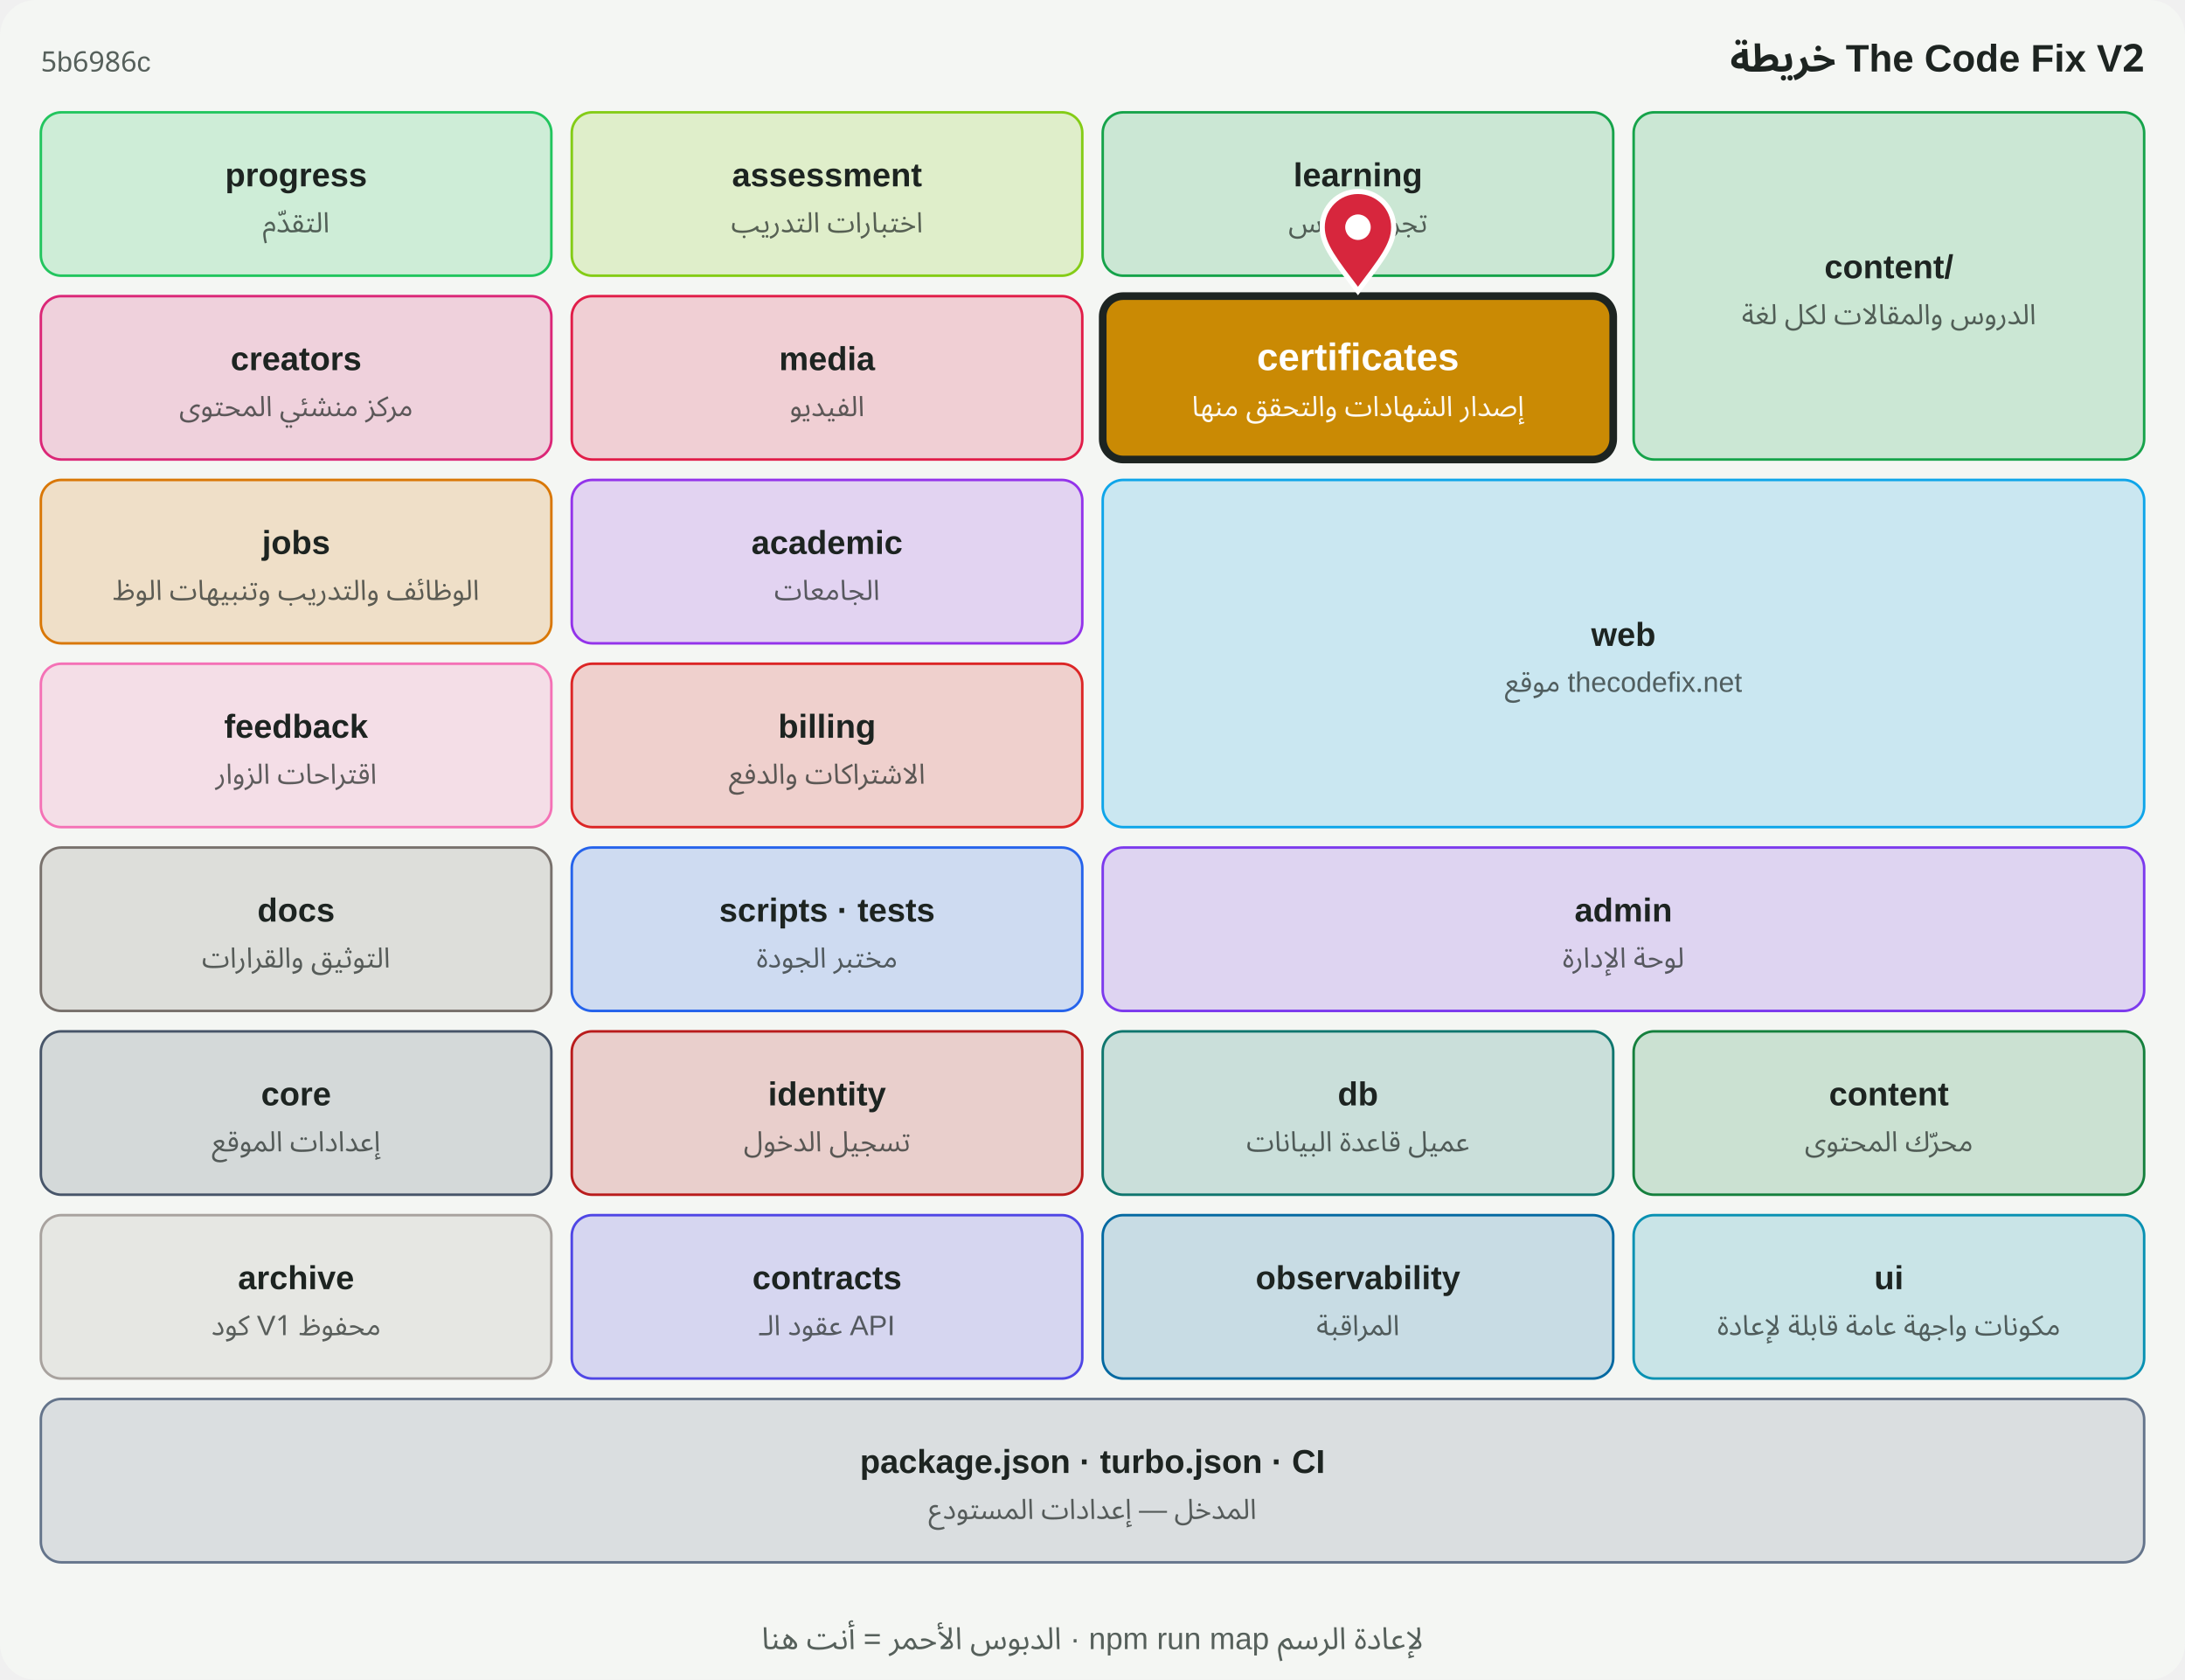
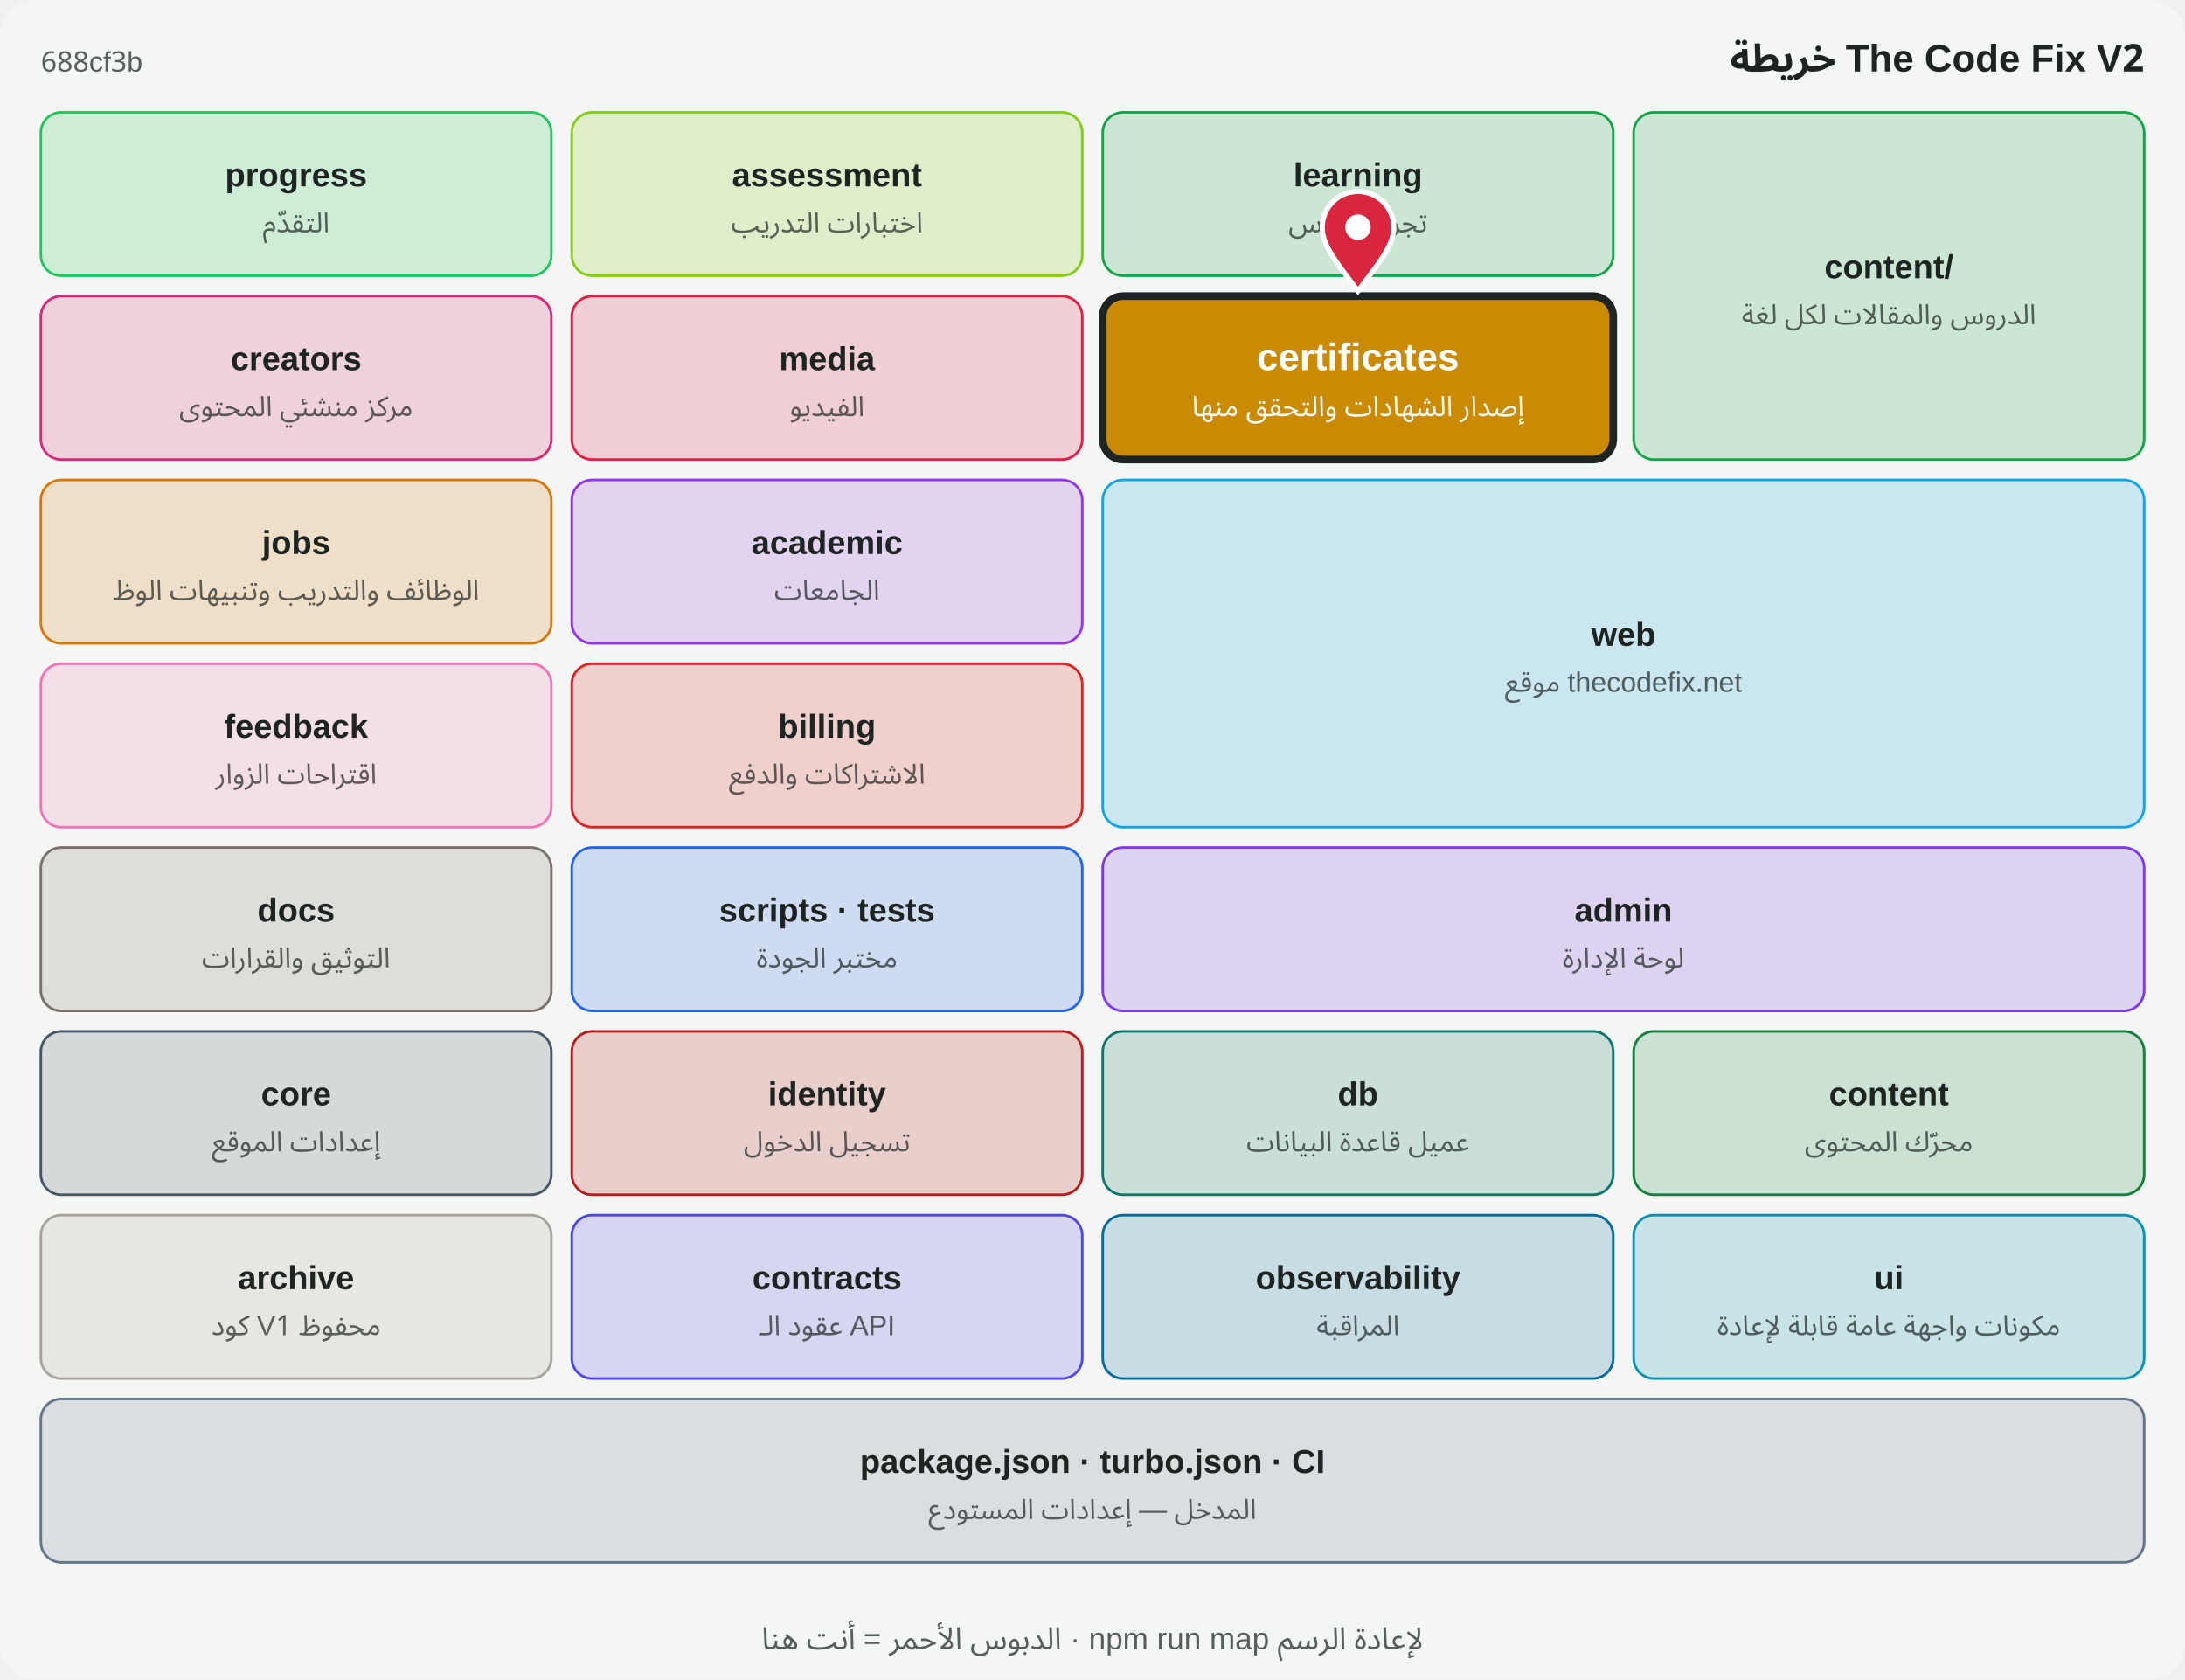
<svg xmlns="http://www.w3.org/2000/svg" viewBox="0 0 856 658" width="856" height="658" font-family="'Segoe UI', Tahoma, 'Noto Sans Arabic', Arial, sans-serif" role="img" aria-label="خريطة مشروع The Code Fix — إصدار الشهادات والتحقق منها (@tcf/certificates)">
  <rect width="856" height="658" rx="14" fill="#f4f6f3" />
  <text x="840" y="28" text-anchor="end" font-size="15" font-weight="700" fill="#1d2421">خريطة The Code Fix V2</text>
-   <text x="16" y="28" font-size="11" fill="#56605b">5b6986c</text>
+   <text x="16" y="28" font-size="11" fill="#56605b">688cf3b</text>
  <g>
    <rect x="640" y="44" width="200" height="136" rx="8" fill="#16a34a" fill-opacity="0.18" stroke="#16a34a" stroke-width="1" />
    <text x="740" y="109" text-anchor="middle" font-size="13" font-weight="600" fill="#1d2421">content/</text>
    <text x="740" y="127" text-anchor="middle" font-size="11" fill="#1d2421" fill-opacity="0.7">الدروس والمقالات لكل لغة</text>
  </g>
  <g>
    <rect x="432" y="44" width="200" height="64" rx="8" fill="#16a34a" fill-opacity="0.18" stroke="#16a34a" stroke-width="1" />
    <text x="532" y="73" text-anchor="middle" font-size="13" font-weight="600" fill="#1d2421">learning</text>
    <text x="532" y="91" text-anchor="middle" font-size="11" fill="#1d2421" fill-opacity="0.7">تجربة الدرس</text>
  </g>
  <g>
    <rect x="224" y="44" width="200" height="64" rx="8" fill="#84cc16" fill-opacity="0.18" stroke="#84cc16" stroke-width="1" />
    <text x="324" y="73" text-anchor="middle" font-size="13" font-weight="600" fill="#1d2421">assessment</text>
    <text x="324" y="91" text-anchor="middle" font-size="11" fill="#1d2421" fill-opacity="0.7">اختبارات التدريب</text>
  </g>
  <g>
    <rect x="16" y="44" width="200" height="64" rx="8" fill="#22c55e" fill-opacity="0.18" stroke="#22c55e" stroke-width="1" />
    <text x="116" y="73" text-anchor="middle" font-size="13" font-weight="600" fill="#1d2421">progress</text>
    <text x="116" y="91" text-anchor="middle" font-size="11" fill="#1d2421" fill-opacity="0.7">التقدّم</text>
  </g>
  <g>
    <rect x="432" y="116" width="200" height="64" rx="8" fill="#ca8a04" fill-opacity="1" stroke="#1d2421" stroke-width="3" />
    <text x="532" y="145" text-anchor="middle" font-size="15" font-weight="700" fill="#ffffff">certificates</text>
    <text x="532" y="163" text-anchor="middle" font-size="11" fill="#ffffff" fill-opacity="0.95">إصدار الشهادات والتحقق منها</text>
  </g>
  <path d="M532 114 c-9 -12 -14 -18 -14 -25 a14 14 0 0 1 28 0 c0 7 -5 13 -14 25z" fill="#d7263d" stroke="#fff" stroke-width="2" />
  <circle cx="532" cy="89" r="5" fill="#fff" />
  <g>
    <rect x="224" y="116" width="200" height="64" rx="8" fill="#e11d48" fill-opacity="0.18" stroke="#e11d48" stroke-width="1" />
    <text x="324" y="145" text-anchor="middle" font-size="13" font-weight="600" fill="#1d2421">media</text>
    <text x="324" y="163" text-anchor="middle" font-size="11" fill="#1d2421" fill-opacity="0.7">الفيديو</text>
  </g>
  <g>
    <rect x="16" y="116" width="200" height="64" rx="8" fill="#db2777" fill-opacity="0.18" stroke="#db2777" stroke-width="1" />
    <text x="116" y="145" text-anchor="middle" font-size="13" font-weight="600" fill="#1d2421">creators</text>
    <text x="116" y="163" text-anchor="middle" font-size="11" fill="#1d2421" fill-opacity="0.7">مركز منشئي المحتوى</text>
  </g>
  <g>
    <rect x="432" y="188" width="408" height="136" rx="8" fill="#0ea5e9" fill-opacity="0.18" stroke="#0ea5e9" stroke-width="1" />
    <text x="636" y="253" text-anchor="middle" font-size="13" font-weight="600" fill="#1d2421">web</text>
    <text x="636" y="271" text-anchor="middle" font-size="11" fill="#1d2421" fill-opacity="0.7">موقع thecodefix.net</text>
  </g>
  <g>
    <rect x="224" y="188" width="200" height="64" rx="8" fill="#9333ea" fill-opacity="0.18" stroke="#9333ea" stroke-width="1" />
    <text x="324" y="217" text-anchor="middle" font-size="13" font-weight="600" fill="#1d2421">academic</text>
    <text x="324" y="235" text-anchor="middle" font-size="11" fill="#1d2421" fill-opacity="0.7">الجامعات</text>
  </g>
  <g>
    <rect x="16" y="188" width="200" height="64" rx="8" fill="#d97706" fill-opacity="0.18" stroke="#d97706" stroke-width="1" />
    <text x="116" y="217" text-anchor="middle" font-size="13" font-weight="600" fill="#1d2421">jobs</text>
    <text x="116" y="235" text-anchor="middle" font-size="11" fill="#1d2421" fill-opacity="0.7">الوظائف والتدريب وتنبيهات الوظ</text>
  </g>
  <g>
    <rect x="224" y="260" width="200" height="64" rx="8" fill="#dc2626" fill-opacity="0.18" stroke="#dc2626" stroke-width="1" />
    <text x="324" y="289" text-anchor="middle" font-size="13" font-weight="600" fill="#1d2421">billing</text>
    <text x="324" y="307" text-anchor="middle" font-size="11" fill="#1d2421" fill-opacity="0.7">الاشتراكات والدفع</text>
  </g>
  <g>
    <rect x="16" y="260" width="200" height="64" rx="8" fill="#f472b6" fill-opacity="0.18" stroke="#f472b6" stroke-width="1" />
    <text x="116" y="289" text-anchor="middle" font-size="13" font-weight="600" fill="#1d2421">feedback</text>
    <text x="116" y="307" text-anchor="middle" font-size="11" fill="#1d2421" fill-opacity="0.7">اقتراحات الزوار</text>
  </g>
  <g>
    <rect x="432" y="332" width="408" height="64" rx="8" fill="#7c3aed" fill-opacity="0.18" stroke="#7c3aed" stroke-width="1" />
    <text x="636" y="361" text-anchor="middle" font-size="13" font-weight="600" fill="#1d2421">admin</text>
    <text x="636" y="379" text-anchor="middle" font-size="11" fill="#1d2421" fill-opacity="0.7">لوحة الإدارة</text>
  </g>
  <g>
    <rect x="224" y="332" width="200" height="64" rx="8" fill="#2563eb" fill-opacity="0.18" stroke="#2563eb" stroke-width="1" />
    <text x="324" y="361" text-anchor="middle" font-size="13" font-weight="600" fill="#1d2421">scripts · tests</text>
    <text x="324" y="379" text-anchor="middle" font-size="11" fill="#1d2421" fill-opacity="0.7">مختبر الجودة</text>
  </g>
  <g>
    <rect x="16" y="332" width="200" height="64" rx="8" fill="#78716c" fill-opacity="0.18" stroke="#78716c" stroke-width="1" />
    <text x="116" y="361" text-anchor="middle" font-size="13" font-weight="600" fill="#1d2421">docs</text>
    <text x="116" y="379" text-anchor="middle" font-size="11" fill="#1d2421" fill-opacity="0.7">التوثيق والقرارات</text>
  </g>
  <g>
    <rect x="640" y="404" width="200" height="64" rx="8" fill="#15803d" fill-opacity="0.18" stroke="#15803d" stroke-width="1" />
    <text x="740" y="433" text-anchor="middle" font-size="13" font-weight="600" fill="#1d2421">content</text>
    <text x="740" y="451" text-anchor="middle" font-size="11" fill="#1d2421" fill-opacity="0.7">محرّك المحتوى</text>
  </g>
  <g>
    <rect x="432" y="404" width="200" height="64" rx="8" fill="#0f766e" fill-opacity="0.18" stroke="#0f766e" stroke-width="1" />
    <text x="532" y="433" text-anchor="middle" font-size="13" font-weight="600" fill="#1d2421">db</text>
    <text x="532" y="451" text-anchor="middle" font-size="11" fill="#1d2421" fill-opacity="0.7">عميل قاعدة البيانات</text>
  </g>
  <g>
    <rect x="224" y="404" width="200" height="64" rx="8" fill="#b91c1c" fill-opacity="0.18" stroke="#b91c1c" stroke-width="1" />
    <text x="324" y="433" text-anchor="middle" font-size="13" font-weight="600" fill="#1d2421">identity</text>
    <text x="324" y="451" text-anchor="middle" font-size="11" fill="#1d2421" fill-opacity="0.7">تسجيل الدخول</text>
  </g>
  <g>
    <rect x="16" y="404" width="200" height="64" rx="8" fill="#475569" fill-opacity="0.18" stroke="#475569" stroke-width="1" />
    <text x="116" y="433" text-anchor="middle" font-size="13" font-weight="600" fill="#1d2421">core</text>
    <text x="116" y="451" text-anchor="middle" font-size="11" fill="#1d2421" fill-opacity="0.7">إعدادات الموقع</text>
  </g>
  <g>
    <rect x="640" y="476" width="200" height="64" rx="8" fill="#0891b2" fill-opacity="0.18" stroke="#0891b2" stroke-width="1" />
    <text x="740" y="505" text-anchor="middle" font-size="13" font-weight="600" fill="#1d2421">ui</text>
    <text x="740" y="523" text-anchor="middle" font-size="11" fill="#1d2421" fill-opacity="0.7">مكونات واجهة عامة قابلة لإعادة</text>
  </g>
  <g>
    <rect x="432" y="476" width="200" height="64" rx="8" fill="#0369a1" fill-opacity="0.18" stroke="#0369a1" stroke-width="1" />
    <text x="532" y="505" text-anchor="middle" font-size="13" font-weight="600" fill="#1d2421">observability</text>
    <text x="532" y="523" text-anchor="middle" font-size="11" fill="#1d2421" fill-opacity="0.7">المراقبة</text>
  </g>
  <g>
    <rect x="224" y="476" width="200" height="64" rx="8" fill="#4f46e5" fill-opacity="0.18" stroke="#4f46e5" stroke-width="1" />
    <text x="324" y="505" text-anchor="middle" font-size="13" font-weight="600" fill="#1d2421">contracts</text>
    <text x="324" y="523" text-anchor="middle" font-size="11" fill="#1d2421" fill-opacity="0.7">عقود الـ API</text>
  </g>
  <g>
    <rect x="16" y="476" width="200" height="64" rx="8" fill="#a8a29e" fill-opacity="0.18" stroke="#a8a29e" stroke-width="1" />
    <text x="116" y="505" text-anchor="middle" font-size="13" font-weight="600" fill="#1d2421">archive</text>
    <text x="116" y="523" text-anchor="middle" font-size="11" fill="#1d2421" fill-opacity="0.7">كود V1 محفوظ</text>
  </g>
  <g>
    <rect x="16" y="548" width="824" height="64" rx="8" fill="#64748b" fill-opacity="0.18" stroke="#64748b" stroke-width="1" />
    <text x="428" y="577" text-anchor="middle" font-size="13" font-weight="600" fill="#1d2421">package.json · turbo.json · CI</text>
    <text x="428" y="595" text-anchor="middle" font-size="11" fill="#1d2421" fill-opacity="0.7">المدخل — إعدادات المستودع</text>
  </g>
  <text x="428" y="646" text-anchor="middle" font-size="12" fill="#56605b">الدبوس الأحمر = أنت هنا · npm run map لإعادة الرسم</text>
</svg>
